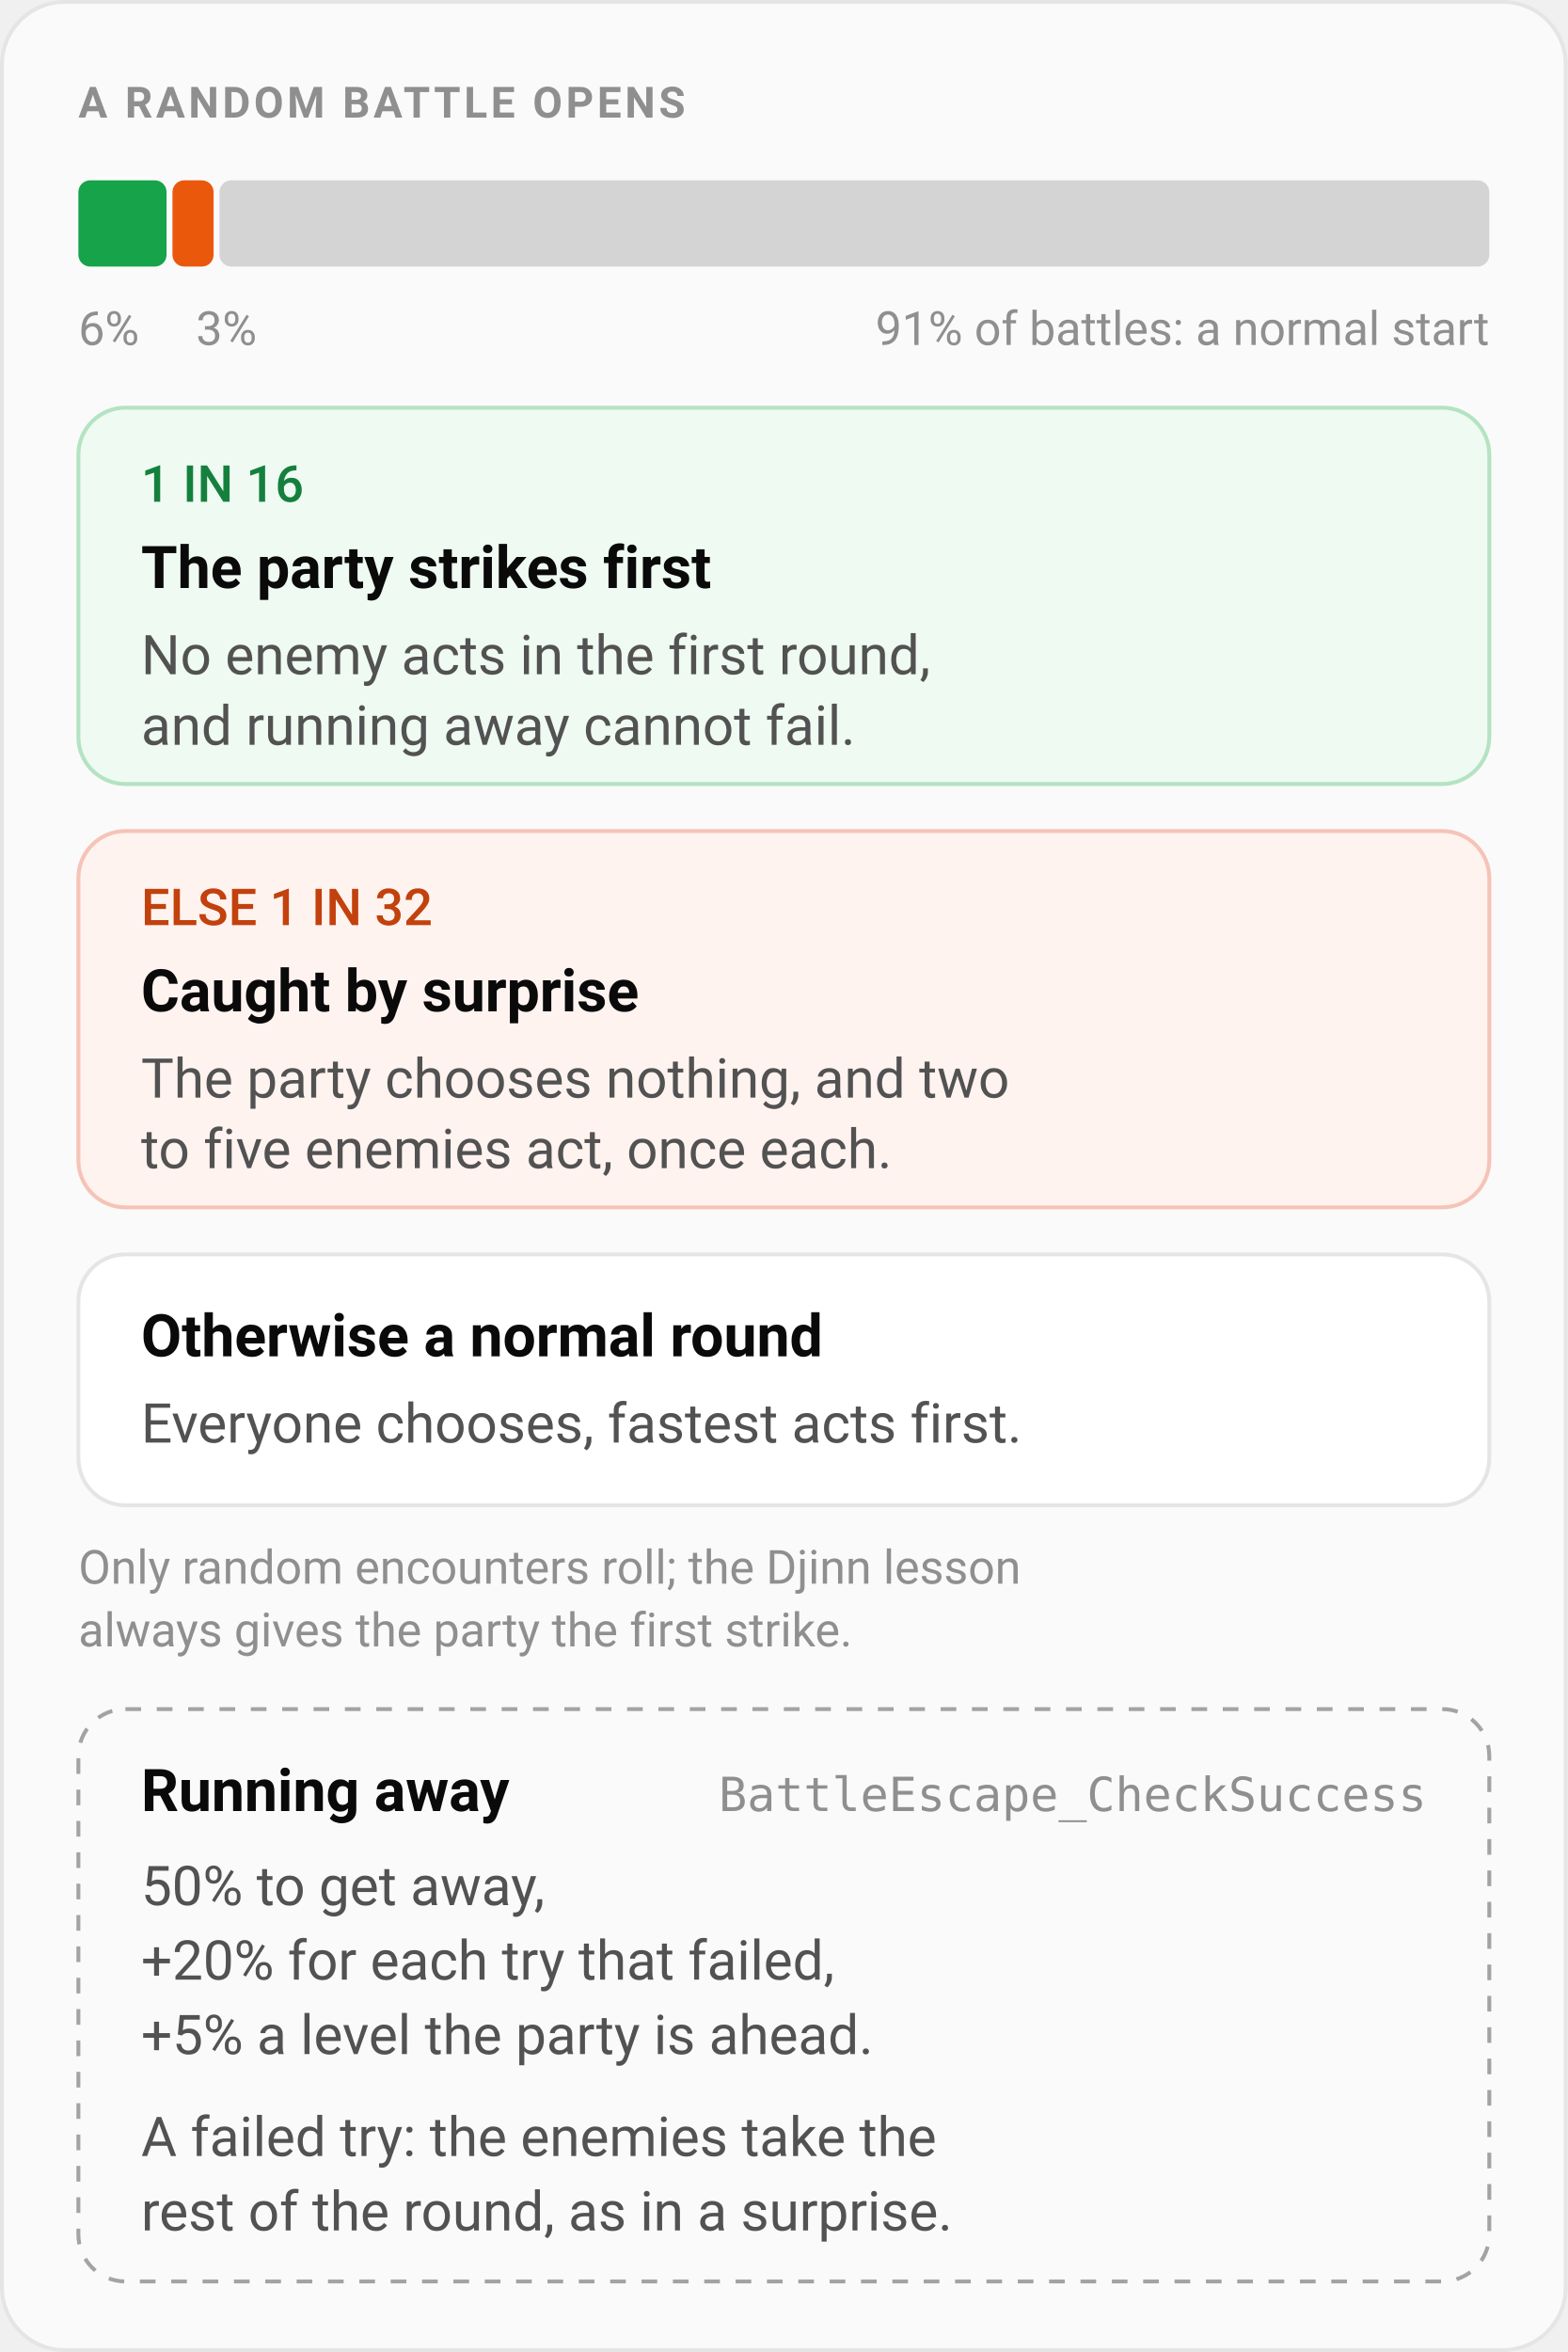
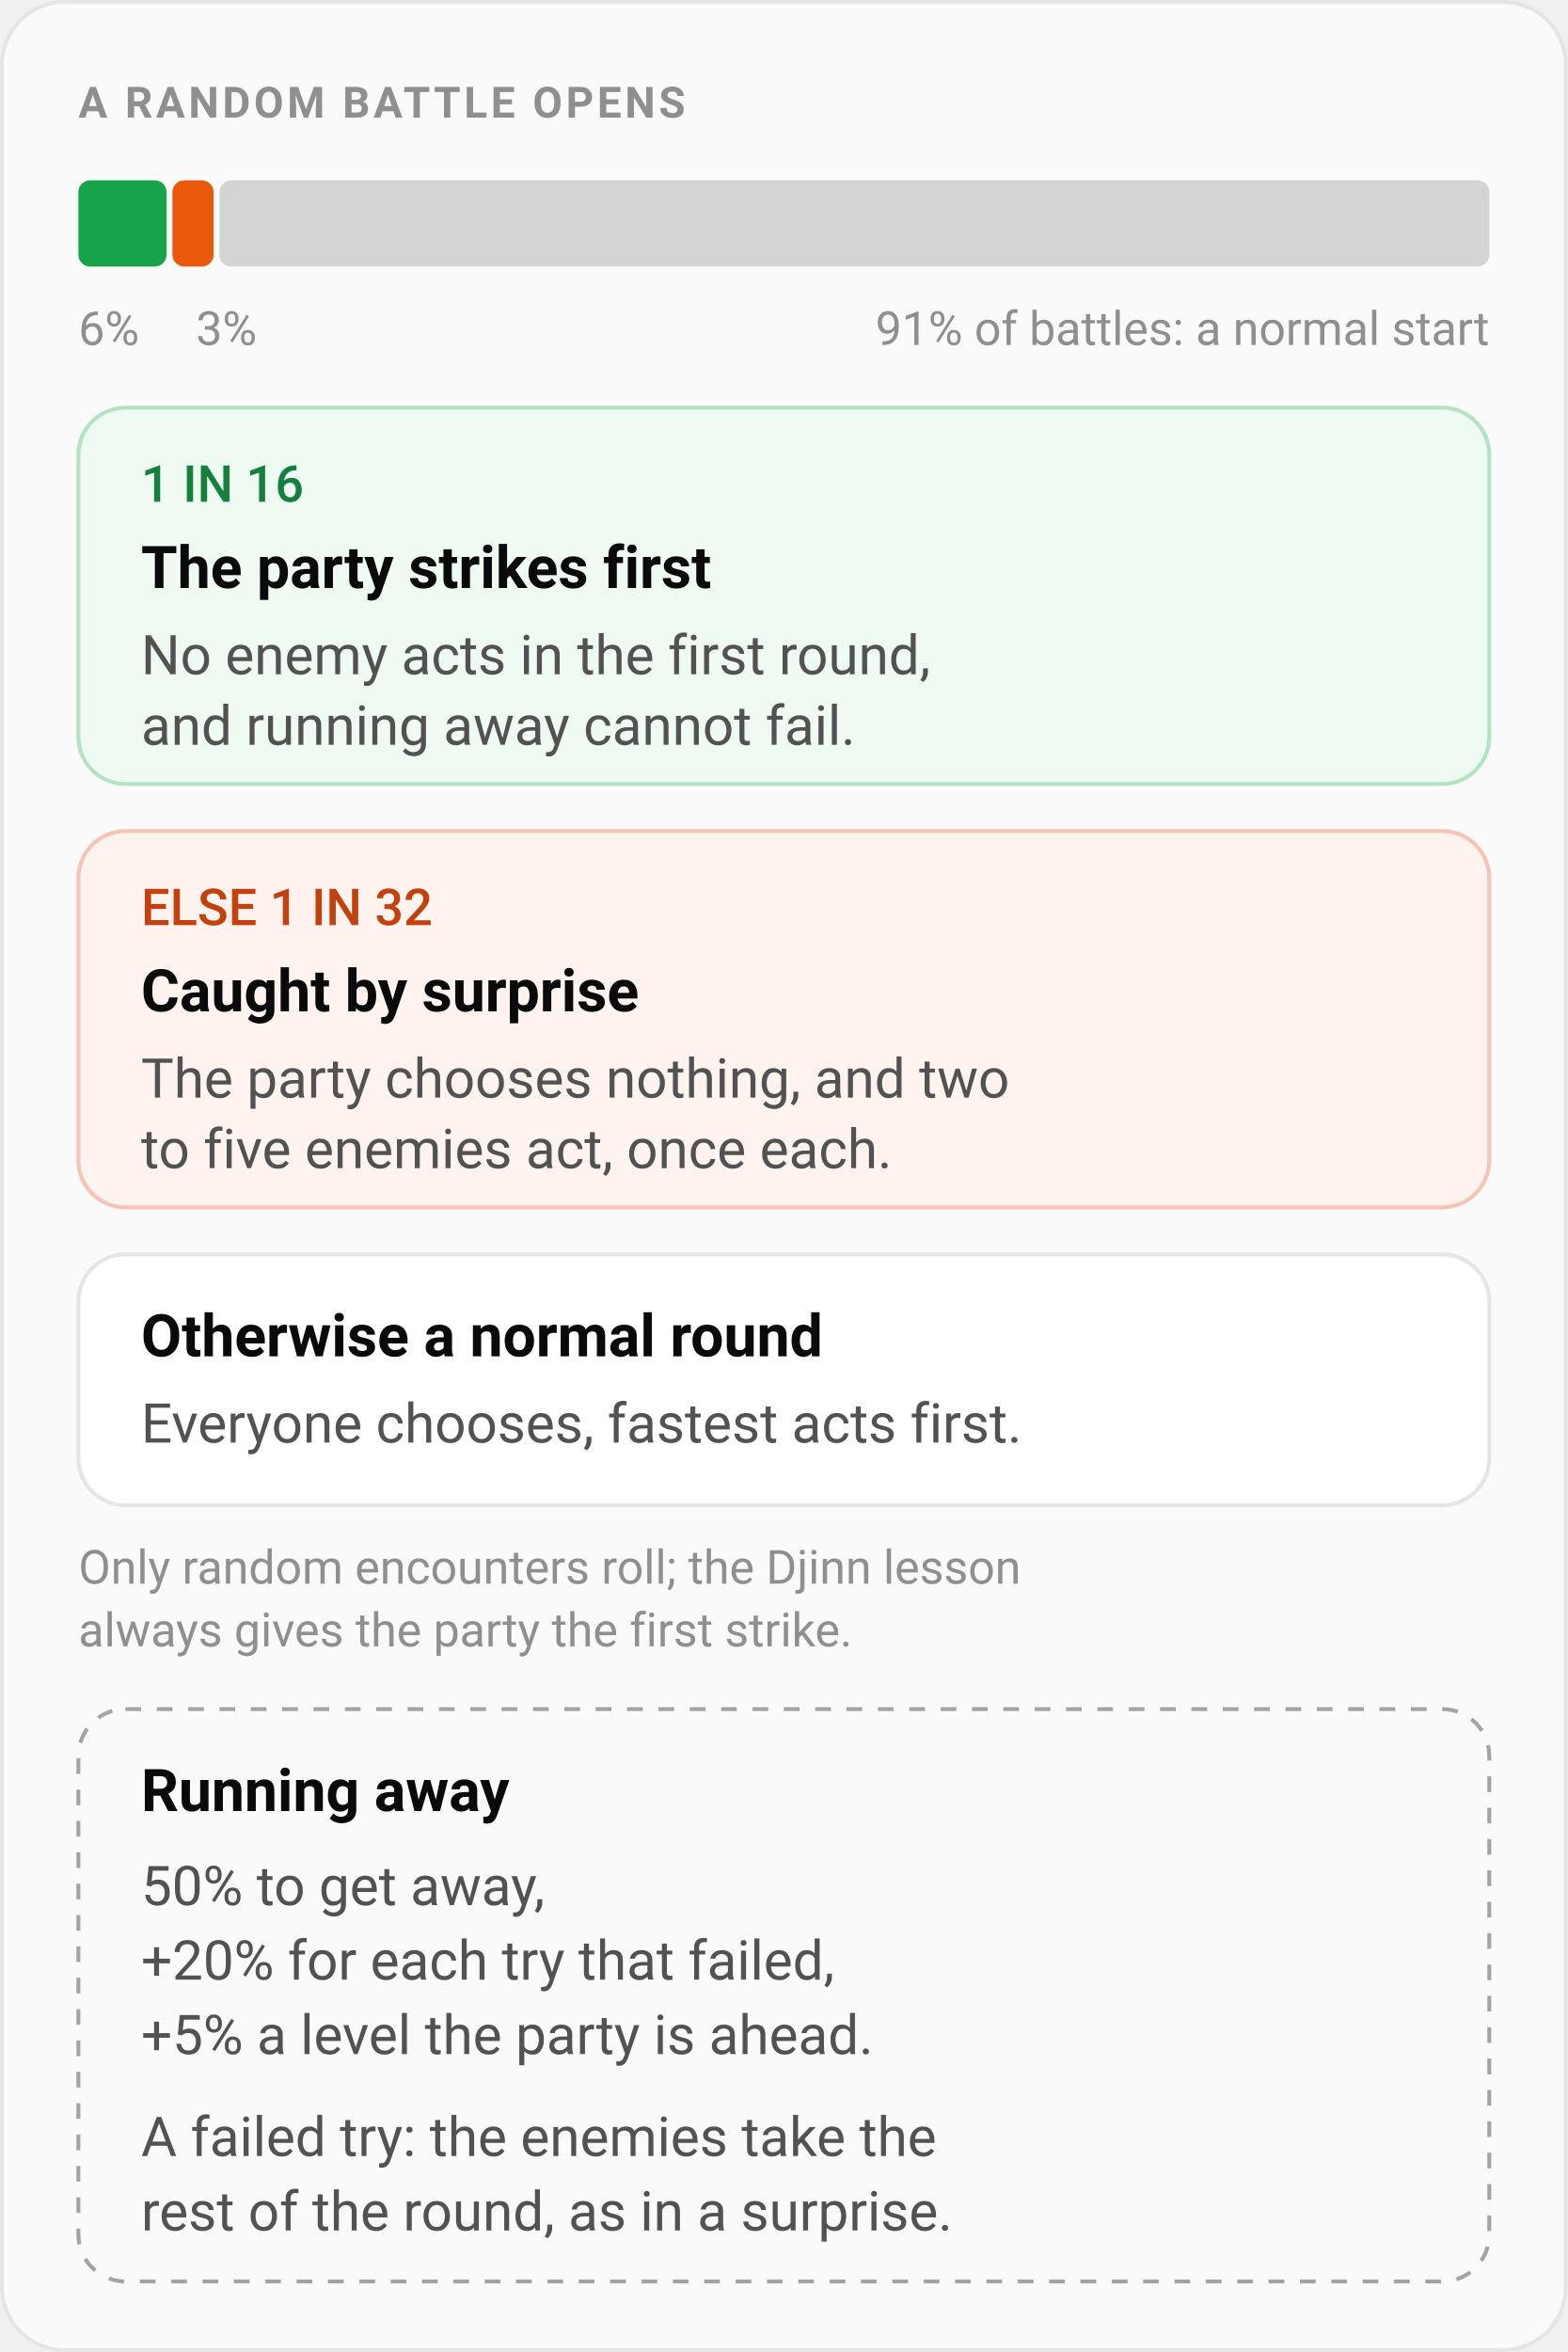
<svg xmlns="http://www.w3.org/2000/svg" width="480" viewBox="0 0 400 600" role="img" aria-labelledby="title desc">
  <style>
    .panel { fill: #fafafa; stroke: #e5e5e5; }
    .card { fill: #ffffff; stroke: #e5e5e5; }
    .card-accent { fill: #ffffff; stroke: #0a72ef; stroke-width: 1.5; }
    .card-exit { fill: #fafafa; stroke: #a3a3a3; stroke-dasharray: 4 4; }
    .chip { fill: #f0f6ff; stroke: #bcd7fb; }
    .chip-exit { fill: #fff3f0; stroke: #f6c3b7; }
    .chip-wait { fill: #f5f5f5; stroke: #d4d4d4; }
    .chip-ok { fill: #effaf2; stroke: #b4e3c2; }
    .h { fill: #0a0a0a; font: 600 15px ui-sans-serif, system-ui, -apple-system, "Segoe UI", Roboto, sans-serif; }
    .big { fill: #0a0a0a; font: 600 17px ui-sans-serif, system-ui, -apple-system, "Segoe UI", Roboto, sans-serif; }
    .p { fill: #525252; font: 400 14px ui-sans-serif, system-ui, -apple-system, "Segoe UI", Roboto, sans-serif; }
    .sub { fill: #8f8f8f; font: 400 13px ui-sans-serif, system-ui, -apple-system, "Segoe UI", Roboto, sans-serif; }
    .small { fill: #8f8f8f; font: 400 12px ui-sans-serif, system-ui, -apple-system, "Segoe UI", Roboto, sans-serif; }
    .k { fill: #0a72ef; font: 500 13px ui-sans-serif, system-ui, -apple-system, "Segoe UI", Roboto, sans-serif; }
    .kb { fill: #0a72ef; font: 600 15px ui-sans-serif, system-ui, -apple-system, "Segoe UI", Roboto, sans-serif; }
    .kx { fill: #c2410c; font: 500 13px ui-sans-serif, system-ui, -apple-system, "Segoe UI", Roboto, sans-serif; }
    .kw { fill: #525252; font: 500 13px ui-sans-serif, system-ui, -apple-system, "Segoe UI", Roboto, sans-serif; }
    .ko { fill: #15803d; font: 500 13px ui-sans-serif, system-ui, -apple-system, "Segoe UI", Roboto, sans-serif; }
    .code { fill: #8f8f8f; font: 400 12px ui-monospace, SFMono-Regular, Menlo, Consolas, monospace; }
    .eyebrow { fill: #8f8f8f; font: 600 11px ui-sans-serif, system-ui, -apple-system, "Segoe UI", Roboto, sans-serif; letter-spacing: 0.08em; }
    .label { fill: #737373; font: 400 13px ui-sans-serif, system-ui, -apple-system, "Segoe UI", Roboto, sans-serif; }
    .wire { fill: none; stroke: #a3a3a3; stroke-width: 1.5; }
    .wire-accent { fill: none; stroke: #0a72ef; stroke-width: 1.5; }
    .wire-dash { fill: none; stroke: #a3a3a3; stroke-width: 1.5; stroke-dasharray: 3 4; }
    .head { fill: #a3a3a3; }
    .head-accent { fill: #0a72ef; }
    .dot { fill: #0a72ef; }
    .bar { fill: #0a72ef; }
    .bar-soft { fill: #0a72ef; fill-opacity: 0.35; }
    .bar-muted { fill: #d4d4d4; }
    .bar-exit { fill: #ea580c; }
    .bar-ok { fill: #16a34a; }
    .rule { stroke: #e5e5e5; stroke-width: 1; fill: none; }
    .axis { stroke: #a3a3a3; stroke-width: 1; fill: none; }
    .line-accent { fill: none; stroke: #0a72ef; stroke-width: 3; stroke-linecap: round; stroke-linejoin: round; }
    .line-ok { fill: none; stroke: #16a34a; stroke-width: 3; stroke-linecap: round; stroke-linejoin: round; }
    .unit { fill: #0a72ef; }
    .foe { fill: #737373; }
    .foe-soft { fill: #d4d4d4; }
    @media (prefers-color-scheme: dark) {
      .panel { fill: #0a0a0a; stroke: #262626; }
      .card { fill: #111111; stroke: #2e2e2e; }
      .card-accent { fill: #111111; stroke: #3b8eff; }
      .card-exit { fill: #0a0a0a; stroke: #525252; }
      .chip { fill: #0d1a2e; stroke: #1e3a66; }
      .chip-exit { fill: #2a130c; stroke: #5c2a1a; }
      .chip-wait { fill: #1a1a1a; stroke: #333333; }
      .chip-ok { fill: #0c2214; stroke: #1d4d2c; }
      .h, .big { fill: #ededed; }
      .p, .kw { fill: #a1a1a1; }
      .sub, .small, .code, .eyebrow { fill: #7c7c7c; }
      .label { fill: #8f8f8f; }
      .k, .kb { fill: #66a6ff; }
      .kx { fill: #fb8b5e; }
      .ko { fill: #4ade80; }
      .wire, .wire-dash { stroke: #5c5c5c; }
      .wire-accent { stroke: #3b8eff; }
      .head { fill: #5c5c5c; }
      .head-accent, .dot, .bar, .unit { fill: #3b8eff; }
      .bar-soft { fill: #3b8eff; fill-opacity: 0.35; }
      .bar-muted, .foe-soft { fill: #333333; }
      .bar-exit { fill: #fb8b5e; }
      .bar-ok { fill: #22c55e; }
      .rule { stroke: #262626; }
      .axis { stroke: #5c5c5c; }
      .line-accent { stroke: #3b8eff; }
      .line-ok { stroke: #22c55e; }
      .foe { fill: #8f8f8f; }
    }
  </style>
  <rect class="panel" x="0.5" y="0.5" width="399" height="599" rx="16" />
  <text class="eyebrow" x="20" y="30">A RANDOM BATTLE OPENS</text>
  <rect class="bar-ok" x="20" y="46" width="22.5" height="22" rx="3" />
  <rect class="bar-exit" x="44" y="46" width="10.5" height="22" rx="3" />
  <rect class="bar-muted" x="56" y="46" width="324" height="22" rx="3" />
  <text class="small" x="20" y="88">6%</text>
  <text class="small" x="50" y="88">3%</text>
  <text class="small" x="380" y="88" text-anchor="end">91% of battles: a normal start</text>
  <rect class="chip-ok" x="20" y="104" width="360" height="96" rx="12" />
  <text class="ko" x="36" y="128">1 IN 16</text>
  <text class="h" x="36" y="150">The party strikes first</text>
  <text class="p" x="36" y="172">No enemy acts in the first round,</text>
  <text class="p" x="36" y="190">and running away cannot fail.</text>
  <rect class="chip-exit" x="20" y="212" width="360" height="96" rx="12" />
  <text class="kx" x="36" y="236">ELSE 1 IN 32</text>
  <text class="h" x="36" y="258">Caught by surprise</text>
  <text class="p" x="36" y="280">The party chooses nothing, and two</text>
  <text class="p" x="36" y="298">to five enemies act, once each.</text>
  <rect class="card" x="20" y="320" width="360" height="64" rx="12" />
  <text class="h" x="36" y="346">Otherwise a normal round</text>
  <text class="p" x="36" y="368">Everyone chooses, fastest acts first.</text>
  <text class="small" x="20" y="404">Only random encounters roll; the Djinn lesson</text>
  <text class="small" x="20" y="420">always gives the party the first strike.</text>
  <rect class="card-exit" x="20" y="436" width="360" height="146" rx="12" />
  <text class="h" x="36" y="462">Running away</text>
  <text class="p" x="36" y="486">50% to get away,</text>
  <text class="p" x="36" y="505">+20% for each try that failed,</text>
  <text class="p" x="36" y="524">+5% a level the party is ahead.</text>
  <text class="p" x="36" y="550">A failed try: the enemies take the</text>
  <text class="p" x="36" y="569">rest of the round, as in a surprise.</text>
-   <text class="code" x="364" y="462" text-anchor="end">BattleEscape_CheckSuccess</text>
</svg>
